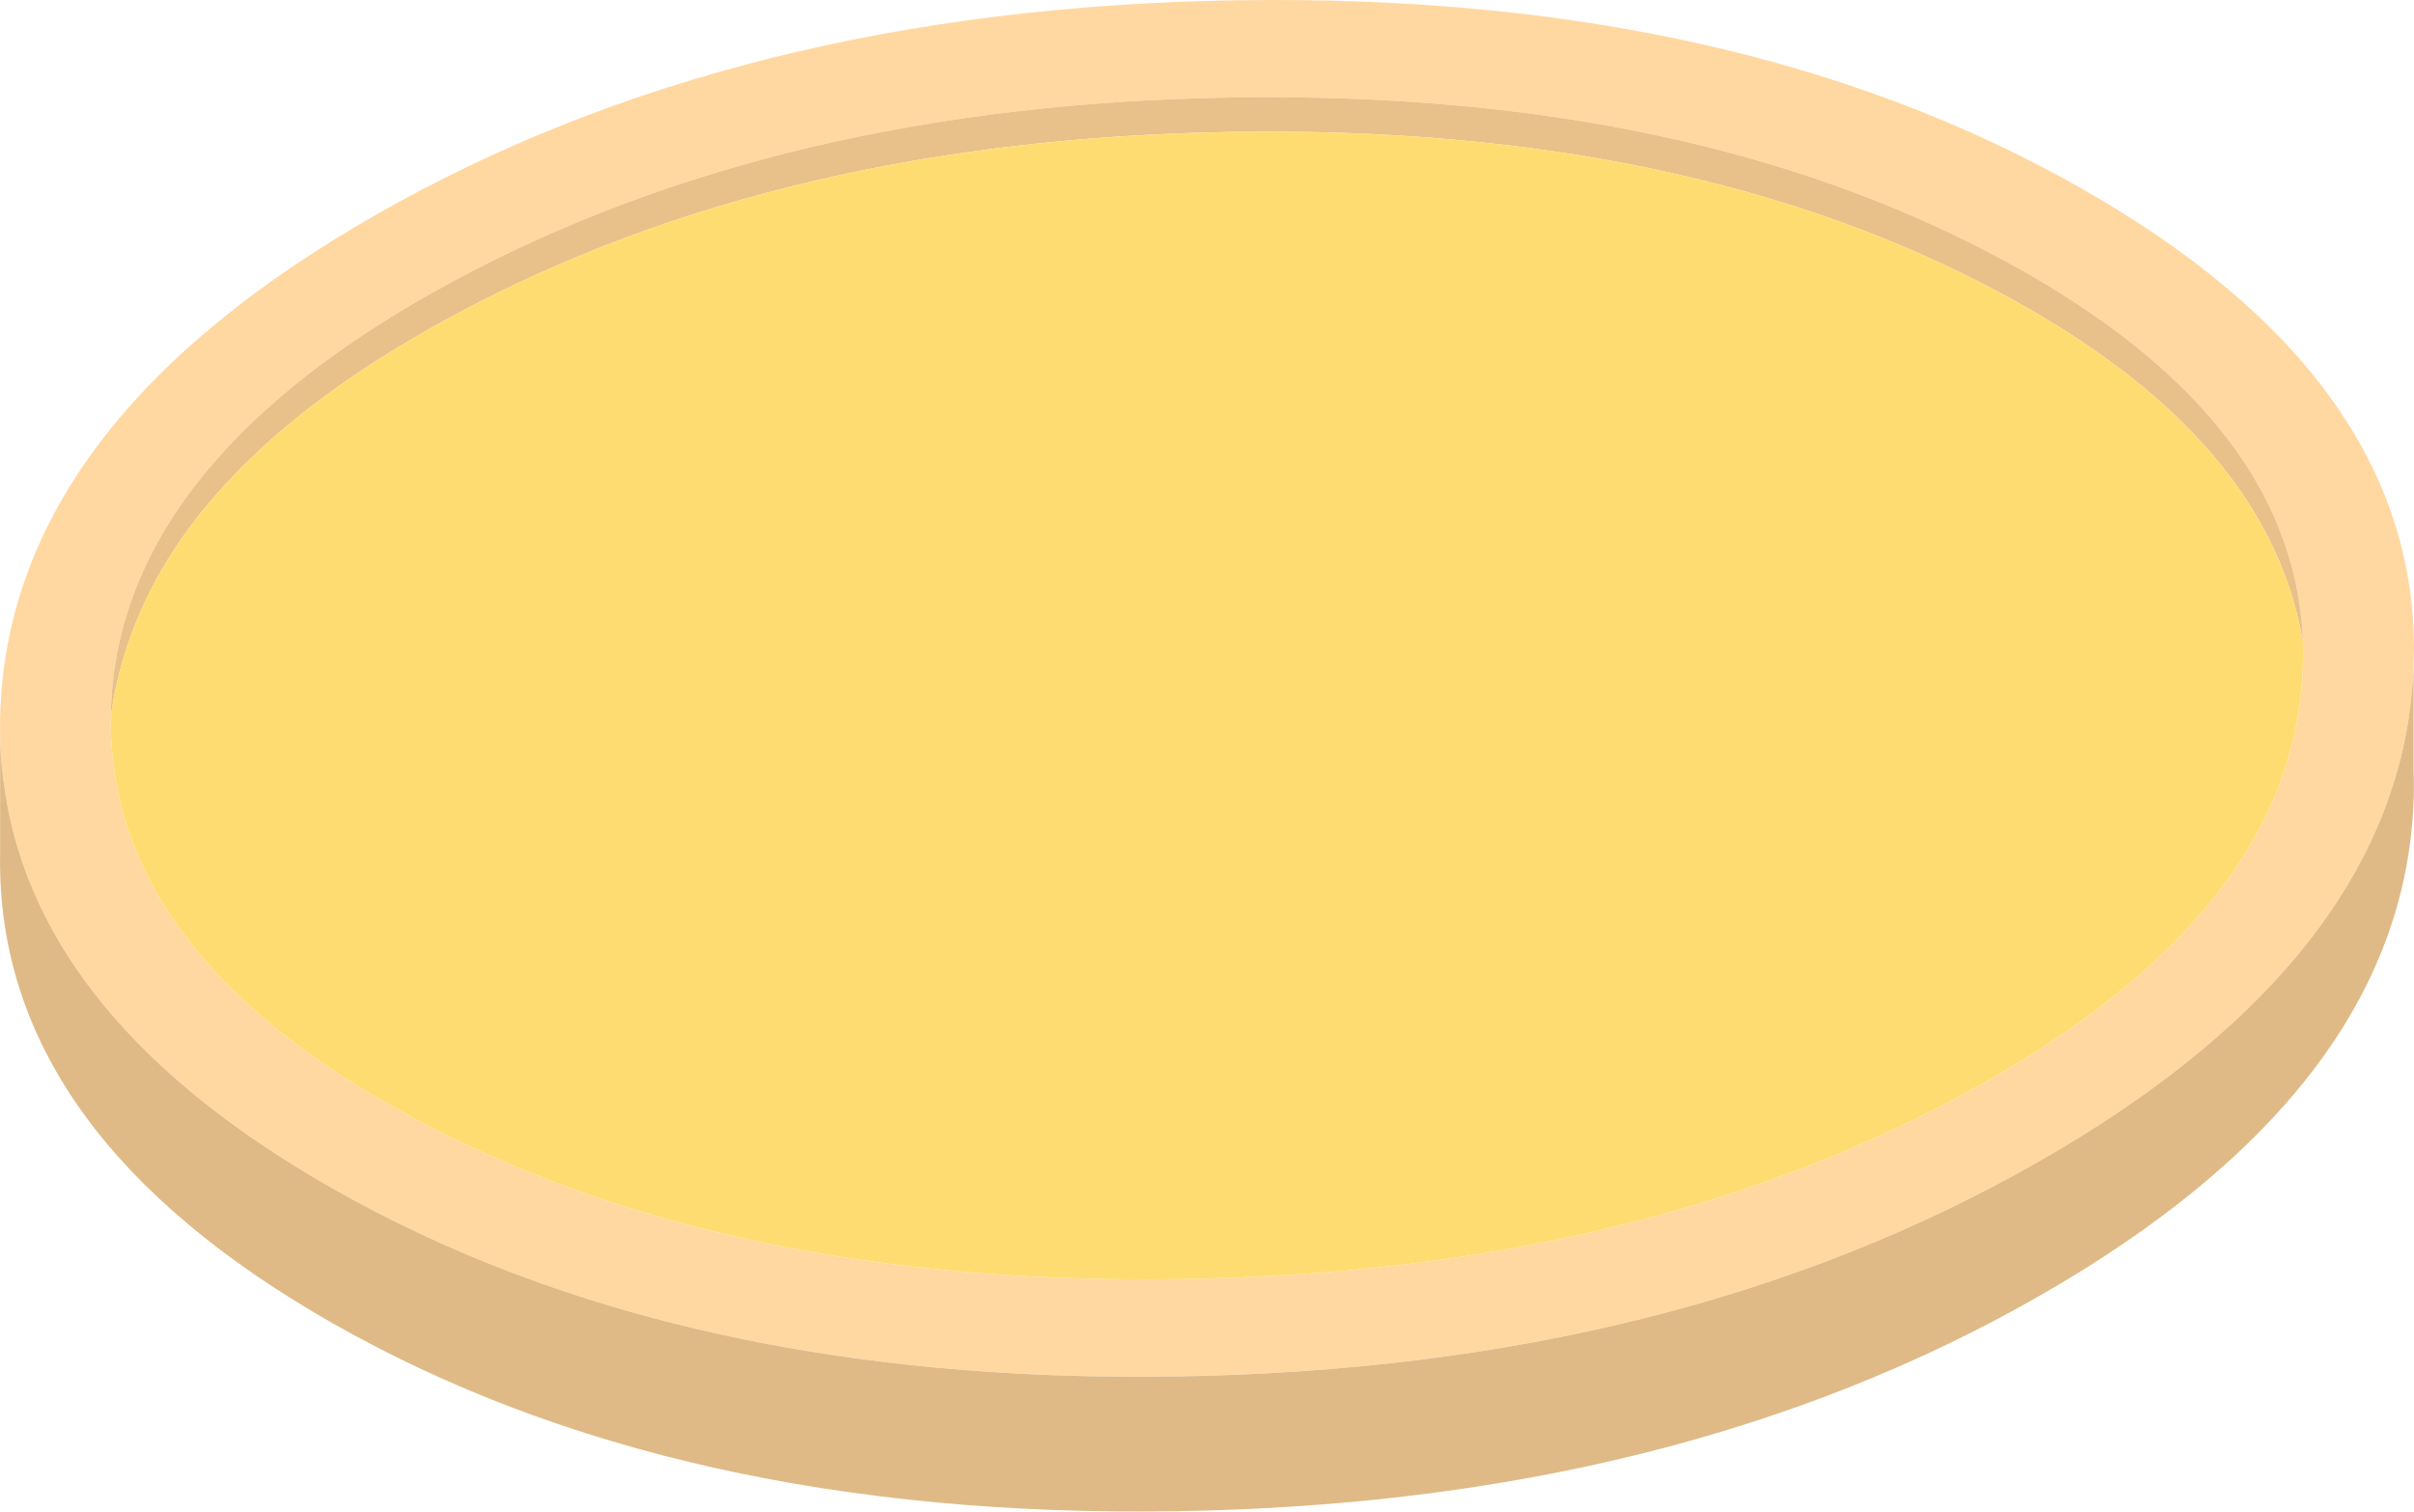
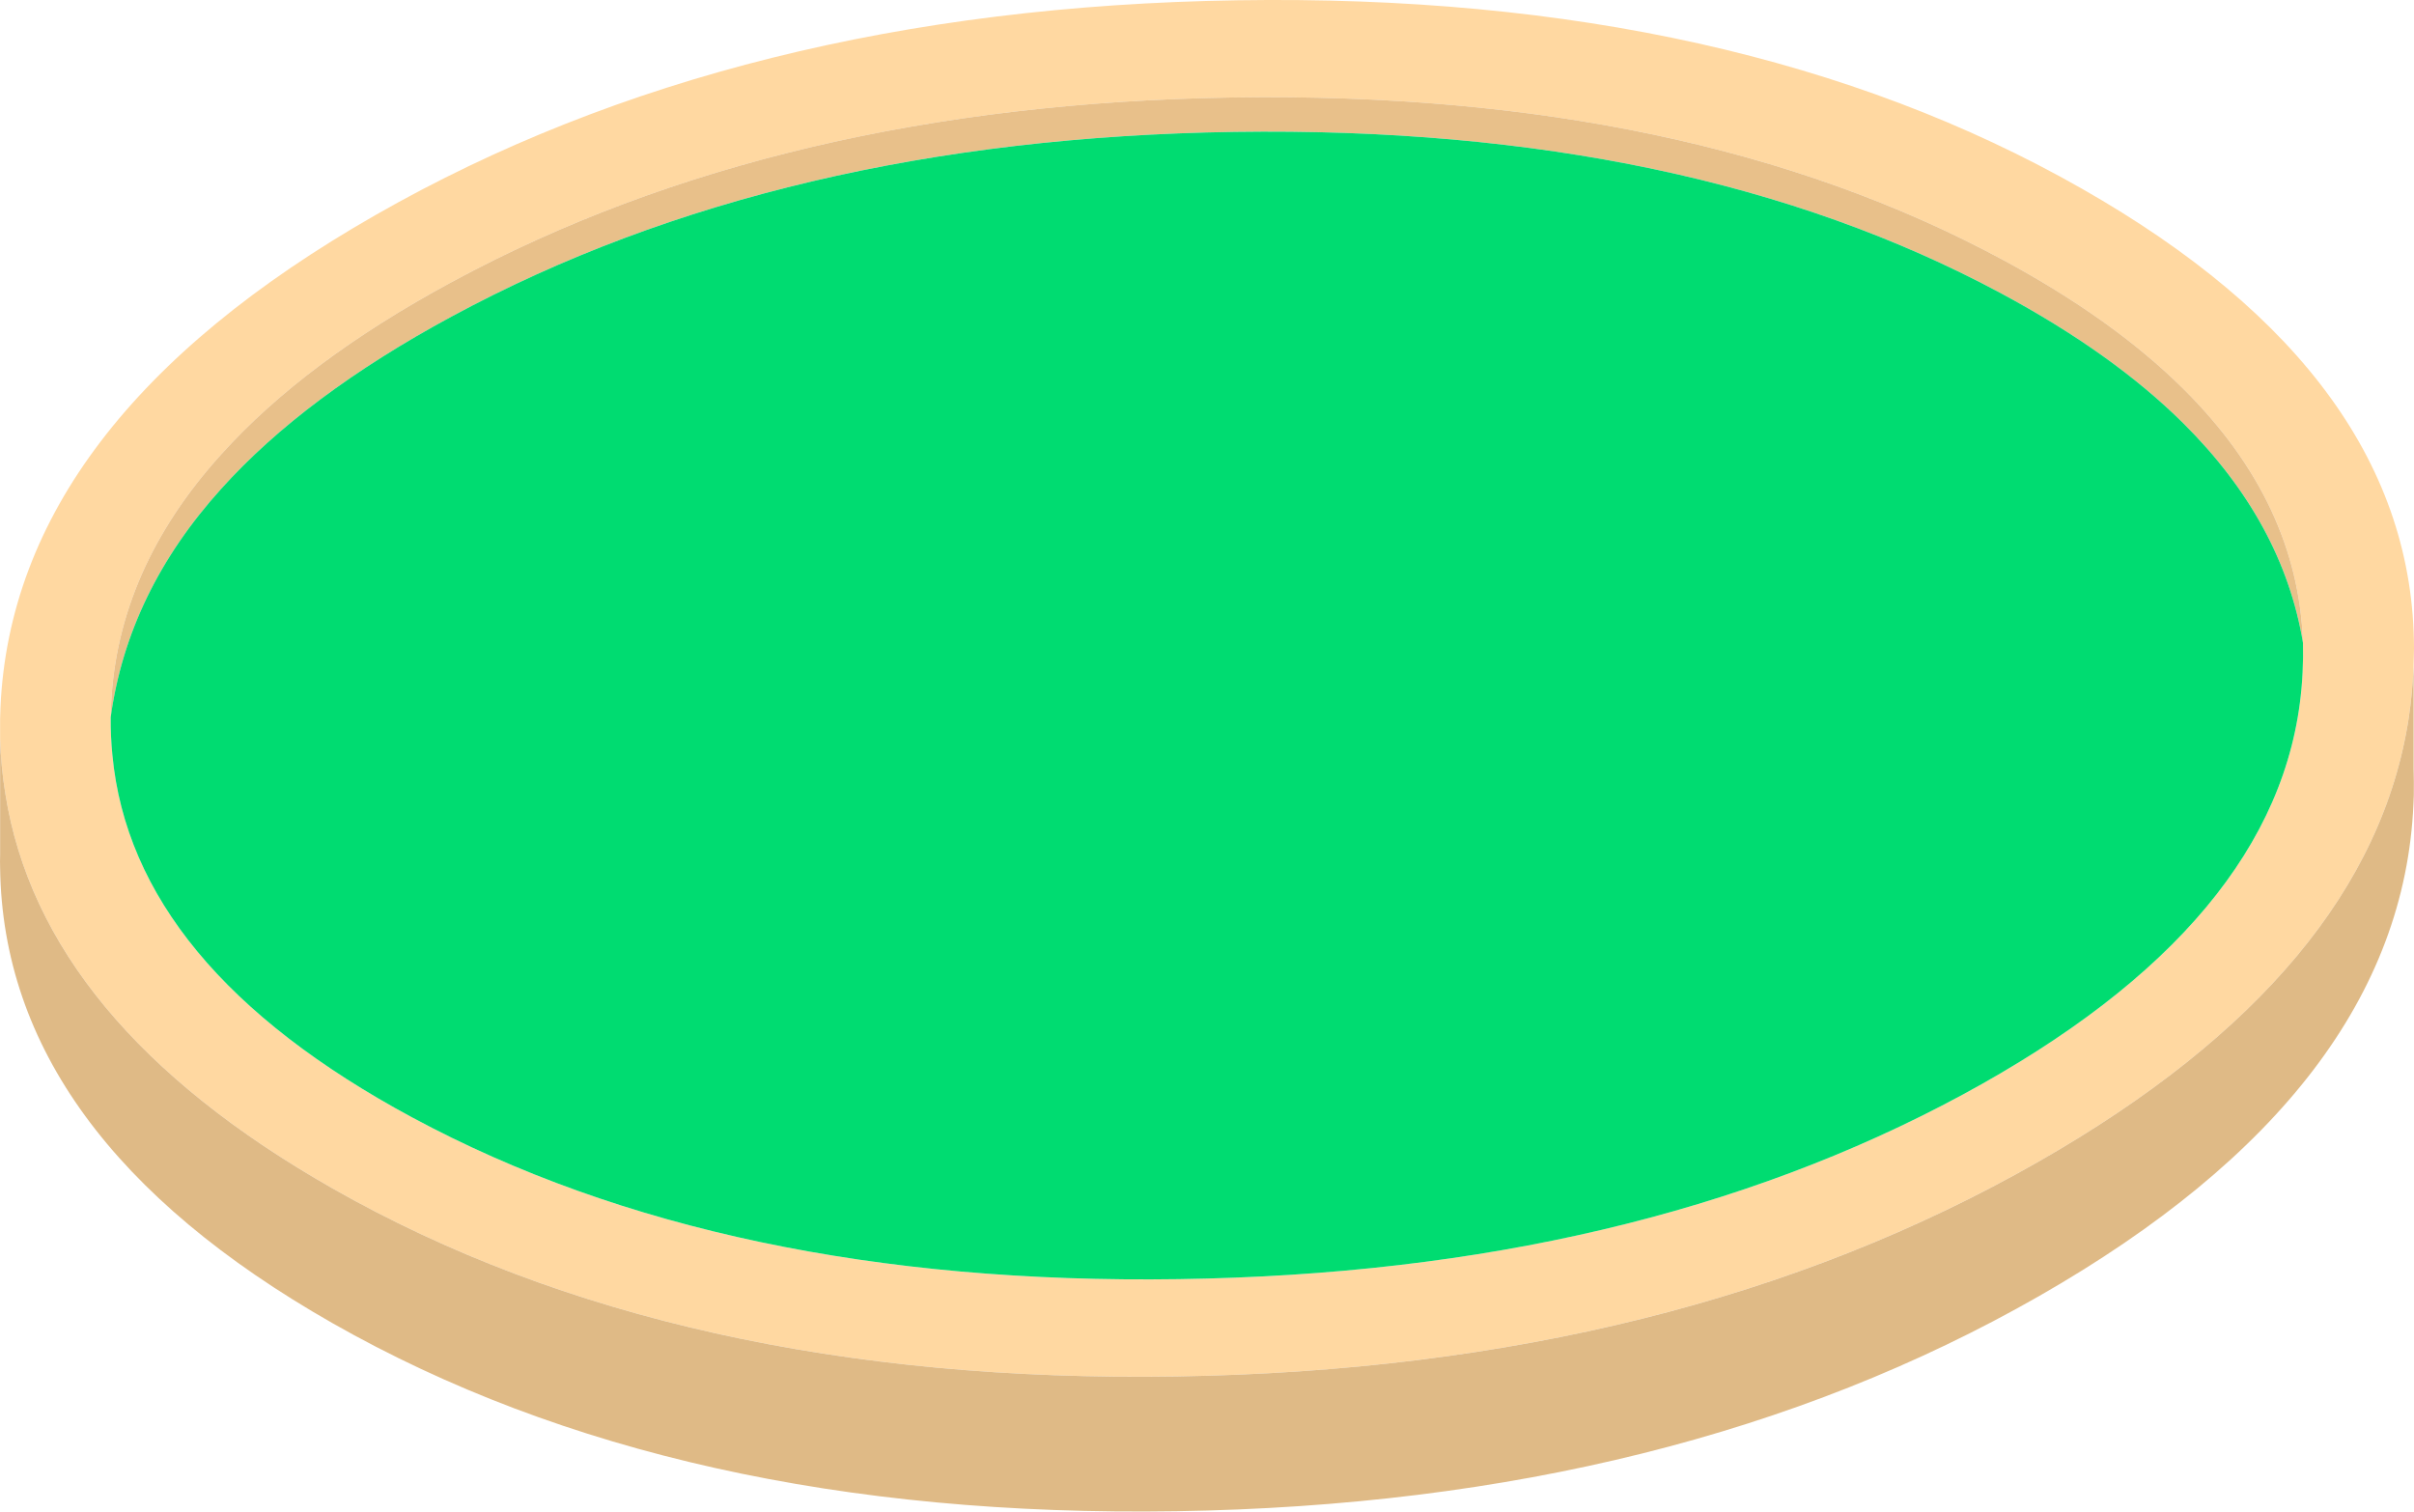
<svg xmlns="http://www.w3.org/2000/svg" version="1.1" id="Layer_1" x="0px" y="0px" viewBox="0 0 175.882 110.138" style="enable-background:new 0 0 175.882 110.138;" xml:space="preserve">
  <style type="text/css">
	.st0{fill:#FFD8A1;}
	.st1{fill:#E8C08A;}
- 	.st2{fill:#FFDC71;}
+ 	.st2{fill:#00DC71;}
	.st3{fill:#DFBA86;}
</style>
  <g transform="matrix( 1, 0, 0, 1, -2371.55,867.95) ">
    <g>
      <g id="people_0_Layer17_5_FILL">
        <path class="st0" d="M2547.05-815.65c0.173-1.164,0.286-2.337,0.341-3.519c0.008-0.048,0.012-0.093,0.014-0.136v-0.205     c0.009-0.391,0.018-0.782,0.027-1.173c-0.018-13.175-8.088-24.35-24.209-33.525c-16.73-9.529-37.234-14.103-61.512-13.721     c-24.268,0.373-45.2,5.587-62.794,15.644c-17.604,10.057-26.714,22.013-27.333,35.871c-0.027,0.564-0.036,1.128-0.027,1.691     v0.586c0.036,1.364,0.164,2.705,0.382,4.023c1.755,11.12,9.697,20.704,23.827,28.751c16.73,9.52,37.23,14.089,61.498,13.707     c24.277-0.382,45.218-5.601,62.821-15.657C2536.179-792.504,2545.168-803.284,2547.05-815.65 M2539.344-821.105     c0.018,0.7,0.009,1.409-0.027,2.128c-0.018,0.4-0.045,0.8-0.082,1.2c-1.027,11.384-9.261,21.25-24.7,29.597     c-15.985,8.638-35.011,13.116-57.079,13.435c-22.041,0.327-40.658-3.596-55.852-11.771c-13.603-7.32-20.89-16.126-21.863-26.419     c-0.091-0.909-0.132-1.828-0.123-2.755c0-0.309,0.009-0.618,0.027-0.927c0.309-6.583,2.987-12.661,8.033-18.235     c4.055-4.51,9.652-8.693,16.79-12.548c15.976-8.638,34.989-13.121,57.038-13.448c22.059-0.318,40.685,3.61,55.879,11.784     c5.41,2.91,9.82,6.056,13.23,9.438C2536.207-834.09,2539.116-827.916,2539.344-821.105z" />
        <path class="st1" d="M2517.385-846.556c5.41,2.91,9.82,6.056,13.23,9.438c4.846,4.81,7.756,10.147,8.729,16.012     c-0.227-6.81-3.137-12.984-8.729-18.522c-3.41-3.382-7.82-6.529-13.23-9.438c-15.194-8.174-33.82-12.102-55.879-11.784     c-22.05,0.327-41.062,4.81-57.038,13.448c-7.138,3.855-12.734,8.038-16.79,12.548c-5.047,5.574-7.724,11.652-8.033,18.235     c-0.018,0.309-0.027,0.618-0.027,0.927c0.837-6.083,3.523-11.634,8.061-16.653c4.055-4.51,9.652-8.693,16.79-12.548     c15.976-8.638,34.989-13.121,57.038-13.448C2483.565-858.658,2502.191-854.73,2517.385-846.556z" />
        <path class="st2" d="M2539.316-818.978c0.036-0.718,0.045-1.428,0.027-2.128c-0.973-5.865-3.883-11.202-8.729-16.012     c-3.41-3.383-7.82-6.529-13.23-9.438c-15.194-8.174-33.82-12.102-55.879-11.784c-22.05,0.327-41.062,4.81-57.038,13.448     c-7.138,3.855-12.734,8.038-16.79,12.548c-4.537,5.019-7.224,10.57-8.061,16.653c-0.009,0.927,0.032,1.846,0.123,2.755     c0.973,10.293,8.261,19.099,21.863,26.419c15.194,8.174,33.811,12.098,55.852,11.771c22.068-0.318,41.094-4.796,57.079-13.435     c15.439-8.347,23.673-18.213,24.7-29.597C2539.271-818.177,2539.298-818.577,2539.316-818.978z" />
        <path class="st3" d="M2547.391-819.169c-0.055,1.182-0.168,2.355-0.341,3.519c-1.882,12.366-10.87,23.145-26.964,32.338     c-17.603,10.056-38.544,15.276-62.821,15.657c-24.268,0.382-44.768-4.187-61.498-13.707     c-14.13-8.047-22.073-17.631-23.827-28.751c-0.218-1.318-0.345-2.66-0.382-4.023v8.497c-0.009,0.318-0.009,0.632,0,0.941     c0.182,13.012,8.251,24.064,24.209,33.156c16.73,9.52,37.23,14.089,61.498,13.707c24.277-0.382,45.218-5.601,62.821-15.658     c17.594-10.056,26.696-22.009,27.305-35.857c0.009-0.218,0.018-0.432,0.027-0.641c0.009-0.655,0.005-1.305-0.013-1.95v-7.365     C2547.403-819.262,2547.399-819.216,2547.391-819.169z" />
      </g>
    </g>
  </g>
</svg>
